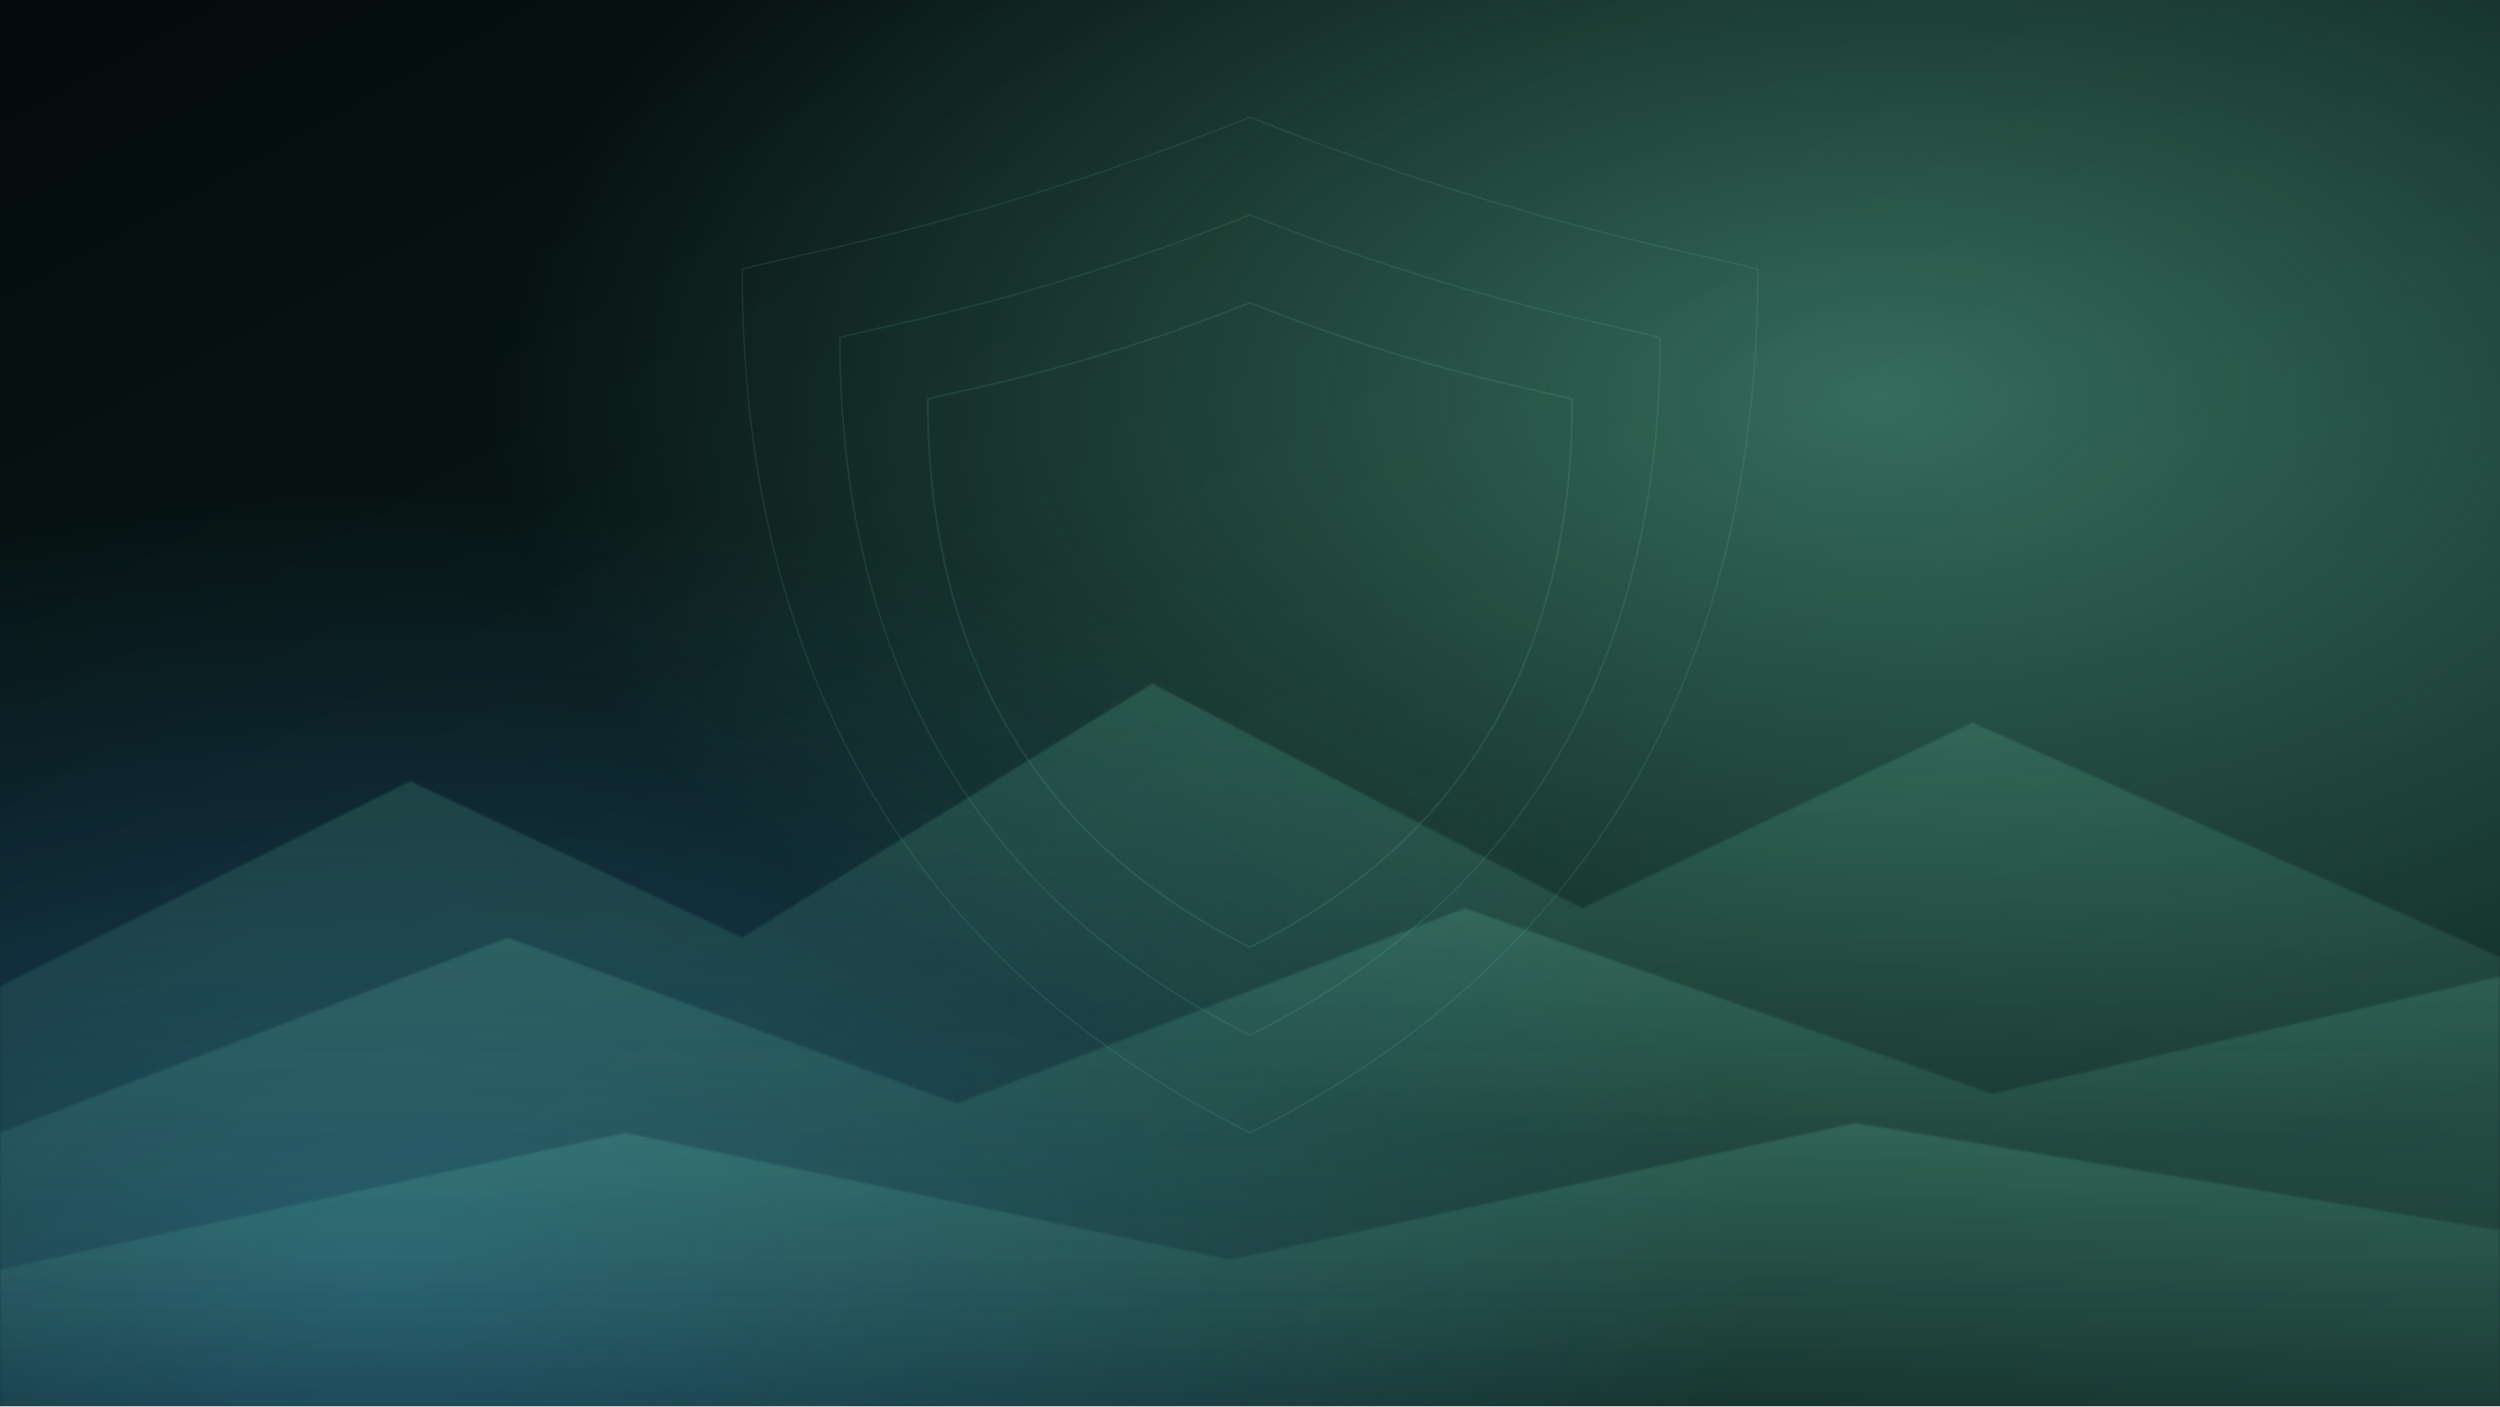
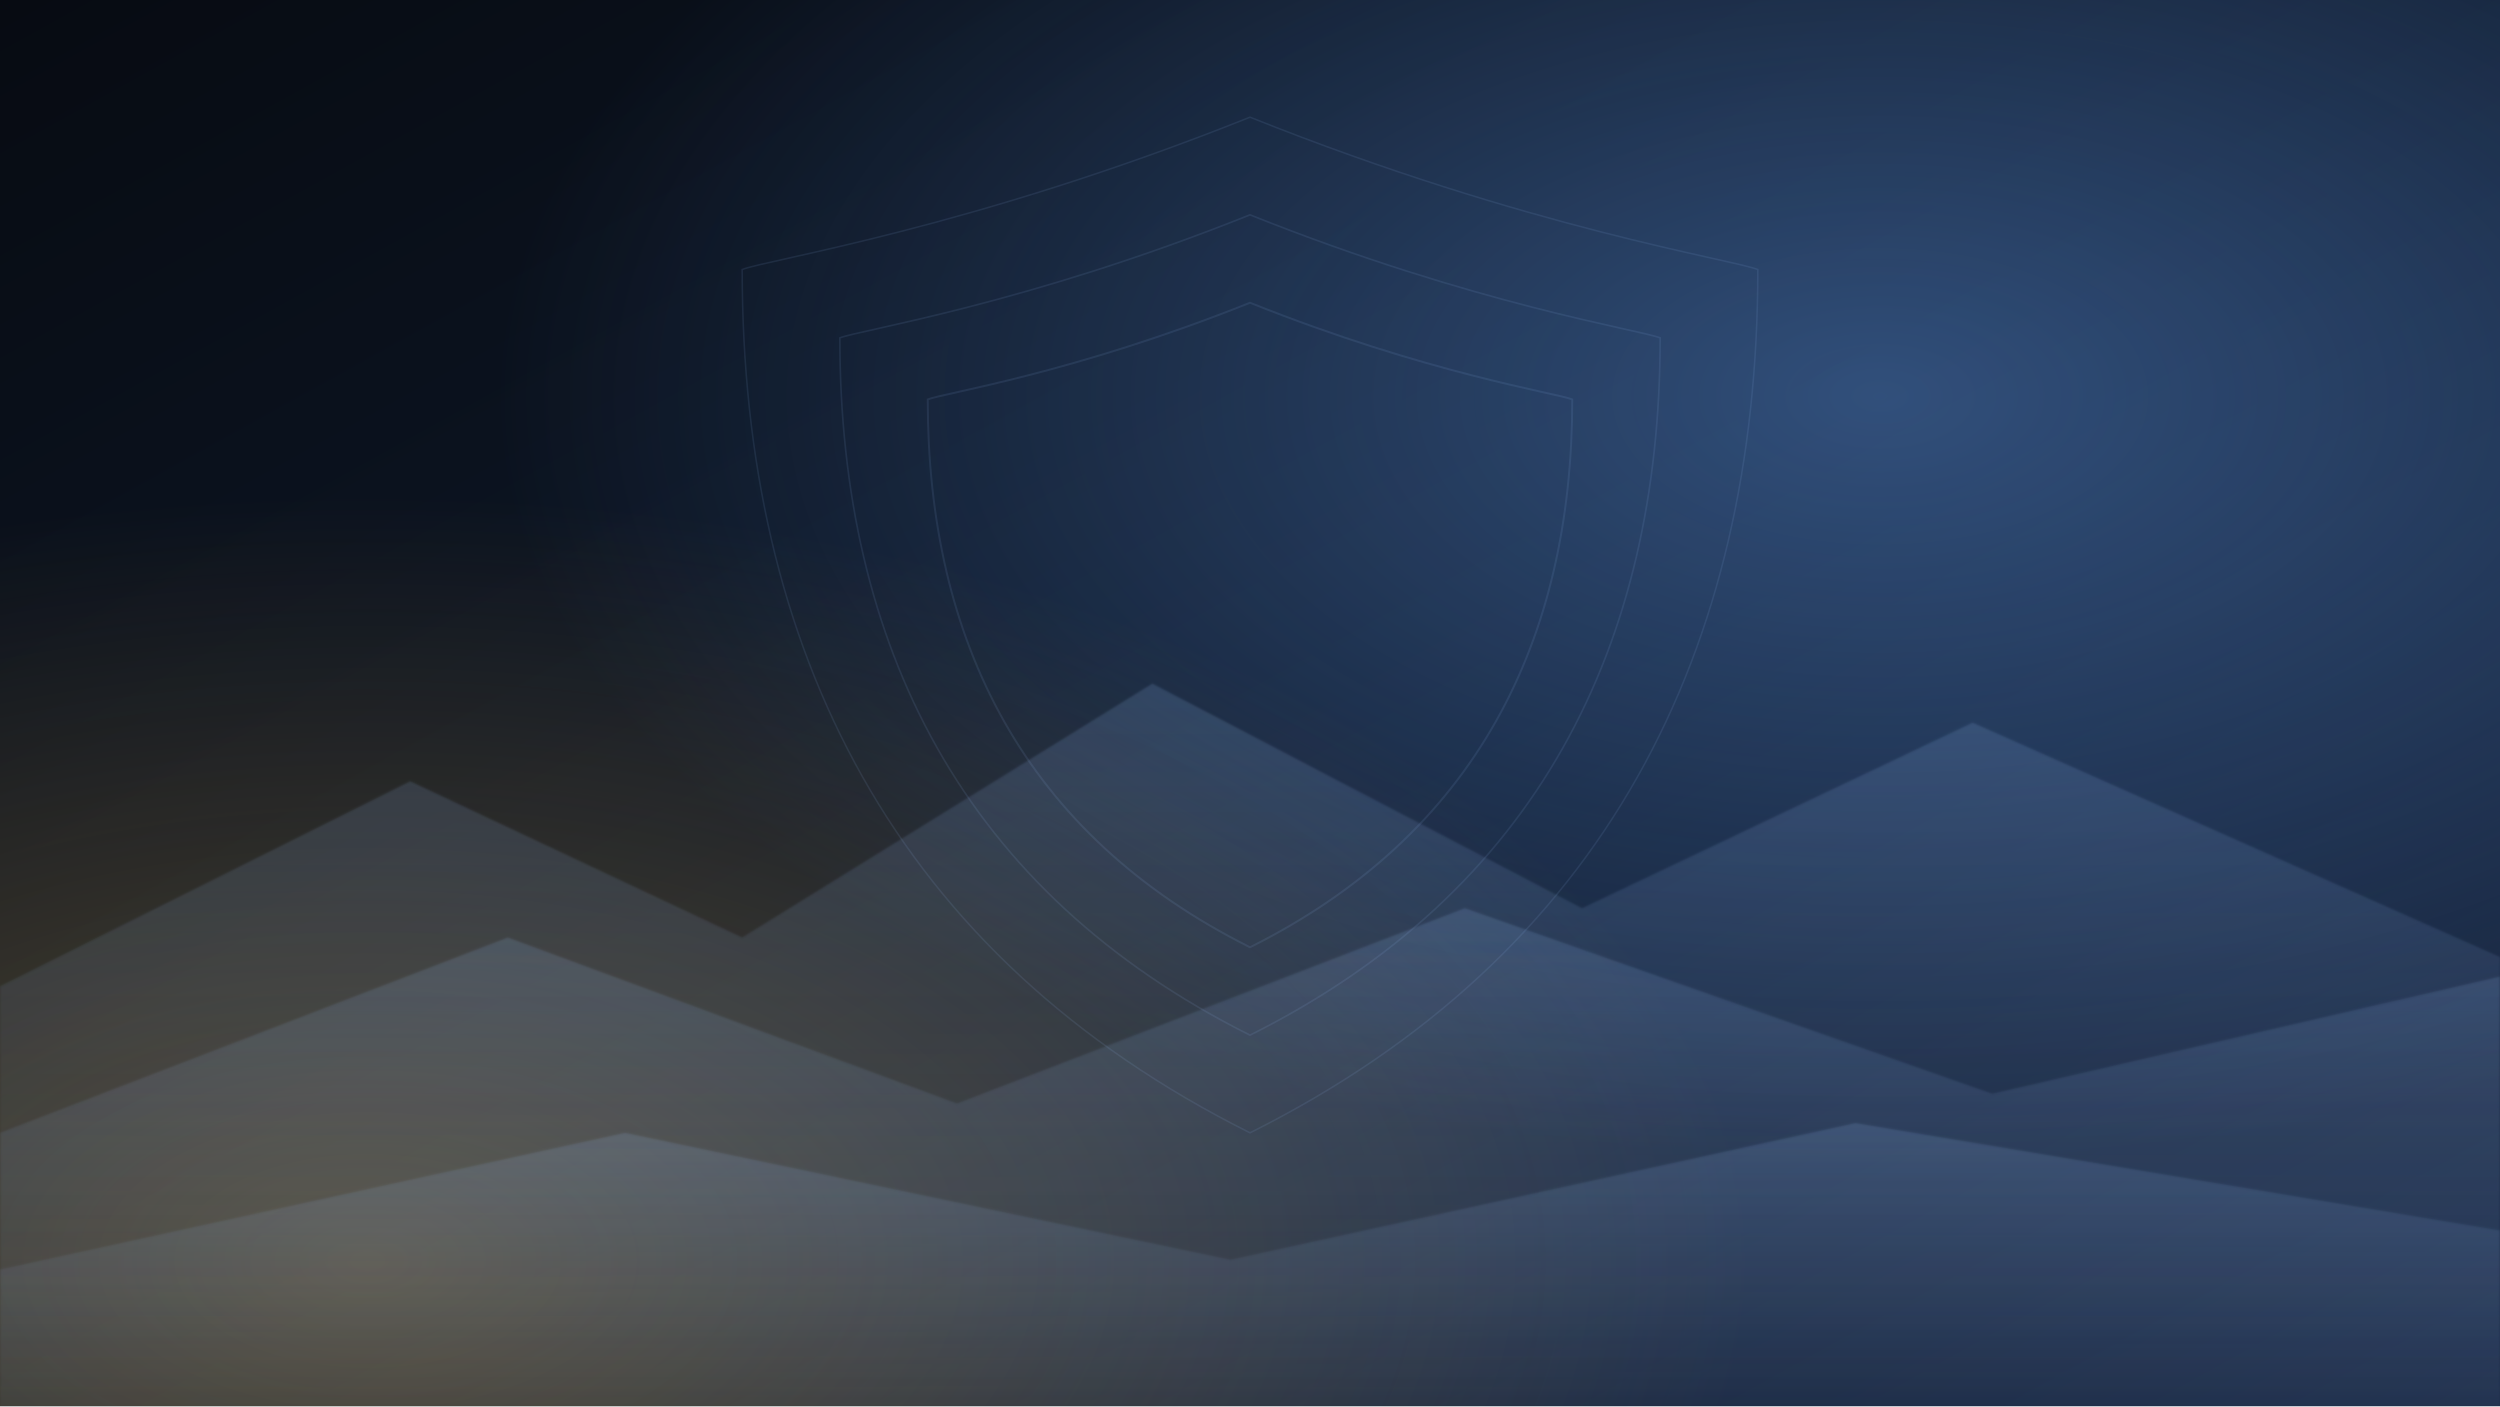
<svg xmlns="http://www.w3.org/2000/svg" width="2560" height="1440" viewBox="0 0 2560 1440">
  <defs>
    <linearGradient id="bg" x1="0" y1="0" x2="1" y2="1">
-       <stop offset="0" stop-color="#040b0c" />
-       <stop offset="0.55" stop-color="#0a1d1a" />
-       <stop offset="1" stop-color="#14302c" />
+       <stop offset="0" stop-color="#070b12" />
+       <stop offset="0.55" stop-color="#0f1a2c" />
+       <stop offset="1" stop-color="#1b2a45" />
    </linearGradient>
    <radialGradient id="a" cx="0.75" cy="0.28" r="0.55">
-       <stop offset="0" stop-color="#7cf0c8" stop-opacity="0.38" />
-       <stop offset="1" stop-color="#7cf0c8" stop-opacity="0" />
+       <stop offset="0" stop-color="#6aa8ff" stop-opacity="0.38" />
+       <stop offset="1" stop-color="#6aa8ff" stop-opacity="0" />
    </radialGradient>
    <radialGradient id="b" cx="0.15" cy="0.9" r="0.55">
-       <stop offset="0" stop-color="#3fa7ff" stop-opacity="0.30" />
-       <stop offset="1" stop-color="#3fa7ff" stop-opacity="0" />
+       <stop offset="0" stop-color="#f2b84b" stop-opacity="0.30" />
+       <stop offset="1" stop-color="#f2b84b" stop-opacity="0" />
    </radialGradient>
    <linearGradient id="r1" x1="0" y1="0" x2="0" y2="1">
-       <stop offset="0" stop-color="#7cf0c8" stop-opacity="0.16" />
-       <stop offset="1" stop-color="#7cf0c8" stop-opacity="0.02" />
+       <stop offset="0" stop-color="#9cc4ff" stop-opacity="0.16" />
+       <stop offset="1" stop-color="#9cc4ff" stop-opacity="0.02" />
    </linearGradient>
    <filter id="soft">
      <feGaussianBlur stdDeviation="1.5" />
    </filter>
  </defs>
  <rect width="2560" height="1440" fill="url(#bg)" />
  <rect width="2560" height="1440" fill="url(#a)" />
  <rect width="2560" height="1440" fill="url(#b)" />
  <g filter="url(#soft)">
    <path d="M0 1010 L420 800 L760 960 L1180 700 L1620 930 L2020 740 L2560 980 L2560 1440 L0 1440 Z" fill="url(#r1)" />
    <path d="M0 1160 L520 960 L980 1130 L1500 930 L2040 1120 L2560 1000 L2560 1440 L0 1440 Z" fill="url(#r1)" />
    <path d="M0 1300 L640 1160 L1260 1290 L1900 1150 L2560 1260 L2560 1440 L0 1440 Z" fill="url(#r1)" />
  </g>
-   <g transform="translate(1280 640)" fill="none" stroke="#7cf0c8" opacity="0.1">
+   <g transform="translate(1280 640)" fill="none" stroke="#9cc4ff" opacity="0.1">
    <g transform="scale(330)">
      <path d="M0 -1 C0.55 -0.78 0.95 -0.72 1 -0.7 C1 0.05 0.7 0.65 0 1 C-0.7 0.65 -1 0.05 -1 -0.7 C-0.95 -0.72 -0.55 -0.78 0 -1 Z" stroke-width="0.006" />
    </g>
    <g transform="scale(420)">
      <path d="M0 -1 C0.55 -0.78 0.95 -0.72 1 -0.7 C1 0.05 0.7 0.65 0 1 C-0.7 0.65 -1 0.05 -1 -0.7 C-0.95 -0.72 -0.55 -0.78 0 -1 Z" stroke-width="0.004" />
    </g>
    <g transform="scale(520)">
      <path d="M0 -1 C0.55 -0.78 0.95 -0.72 1 -0.7 C1 0.05 0.7 0.65 0 1 C-0.7 0.65 -1 0.05 -1 -0.7 C-0.95 -0.72 -0.55 -0.78 0 -1 Z" stroke-width="0.003" />
    </g>
  </g>
</svg>
